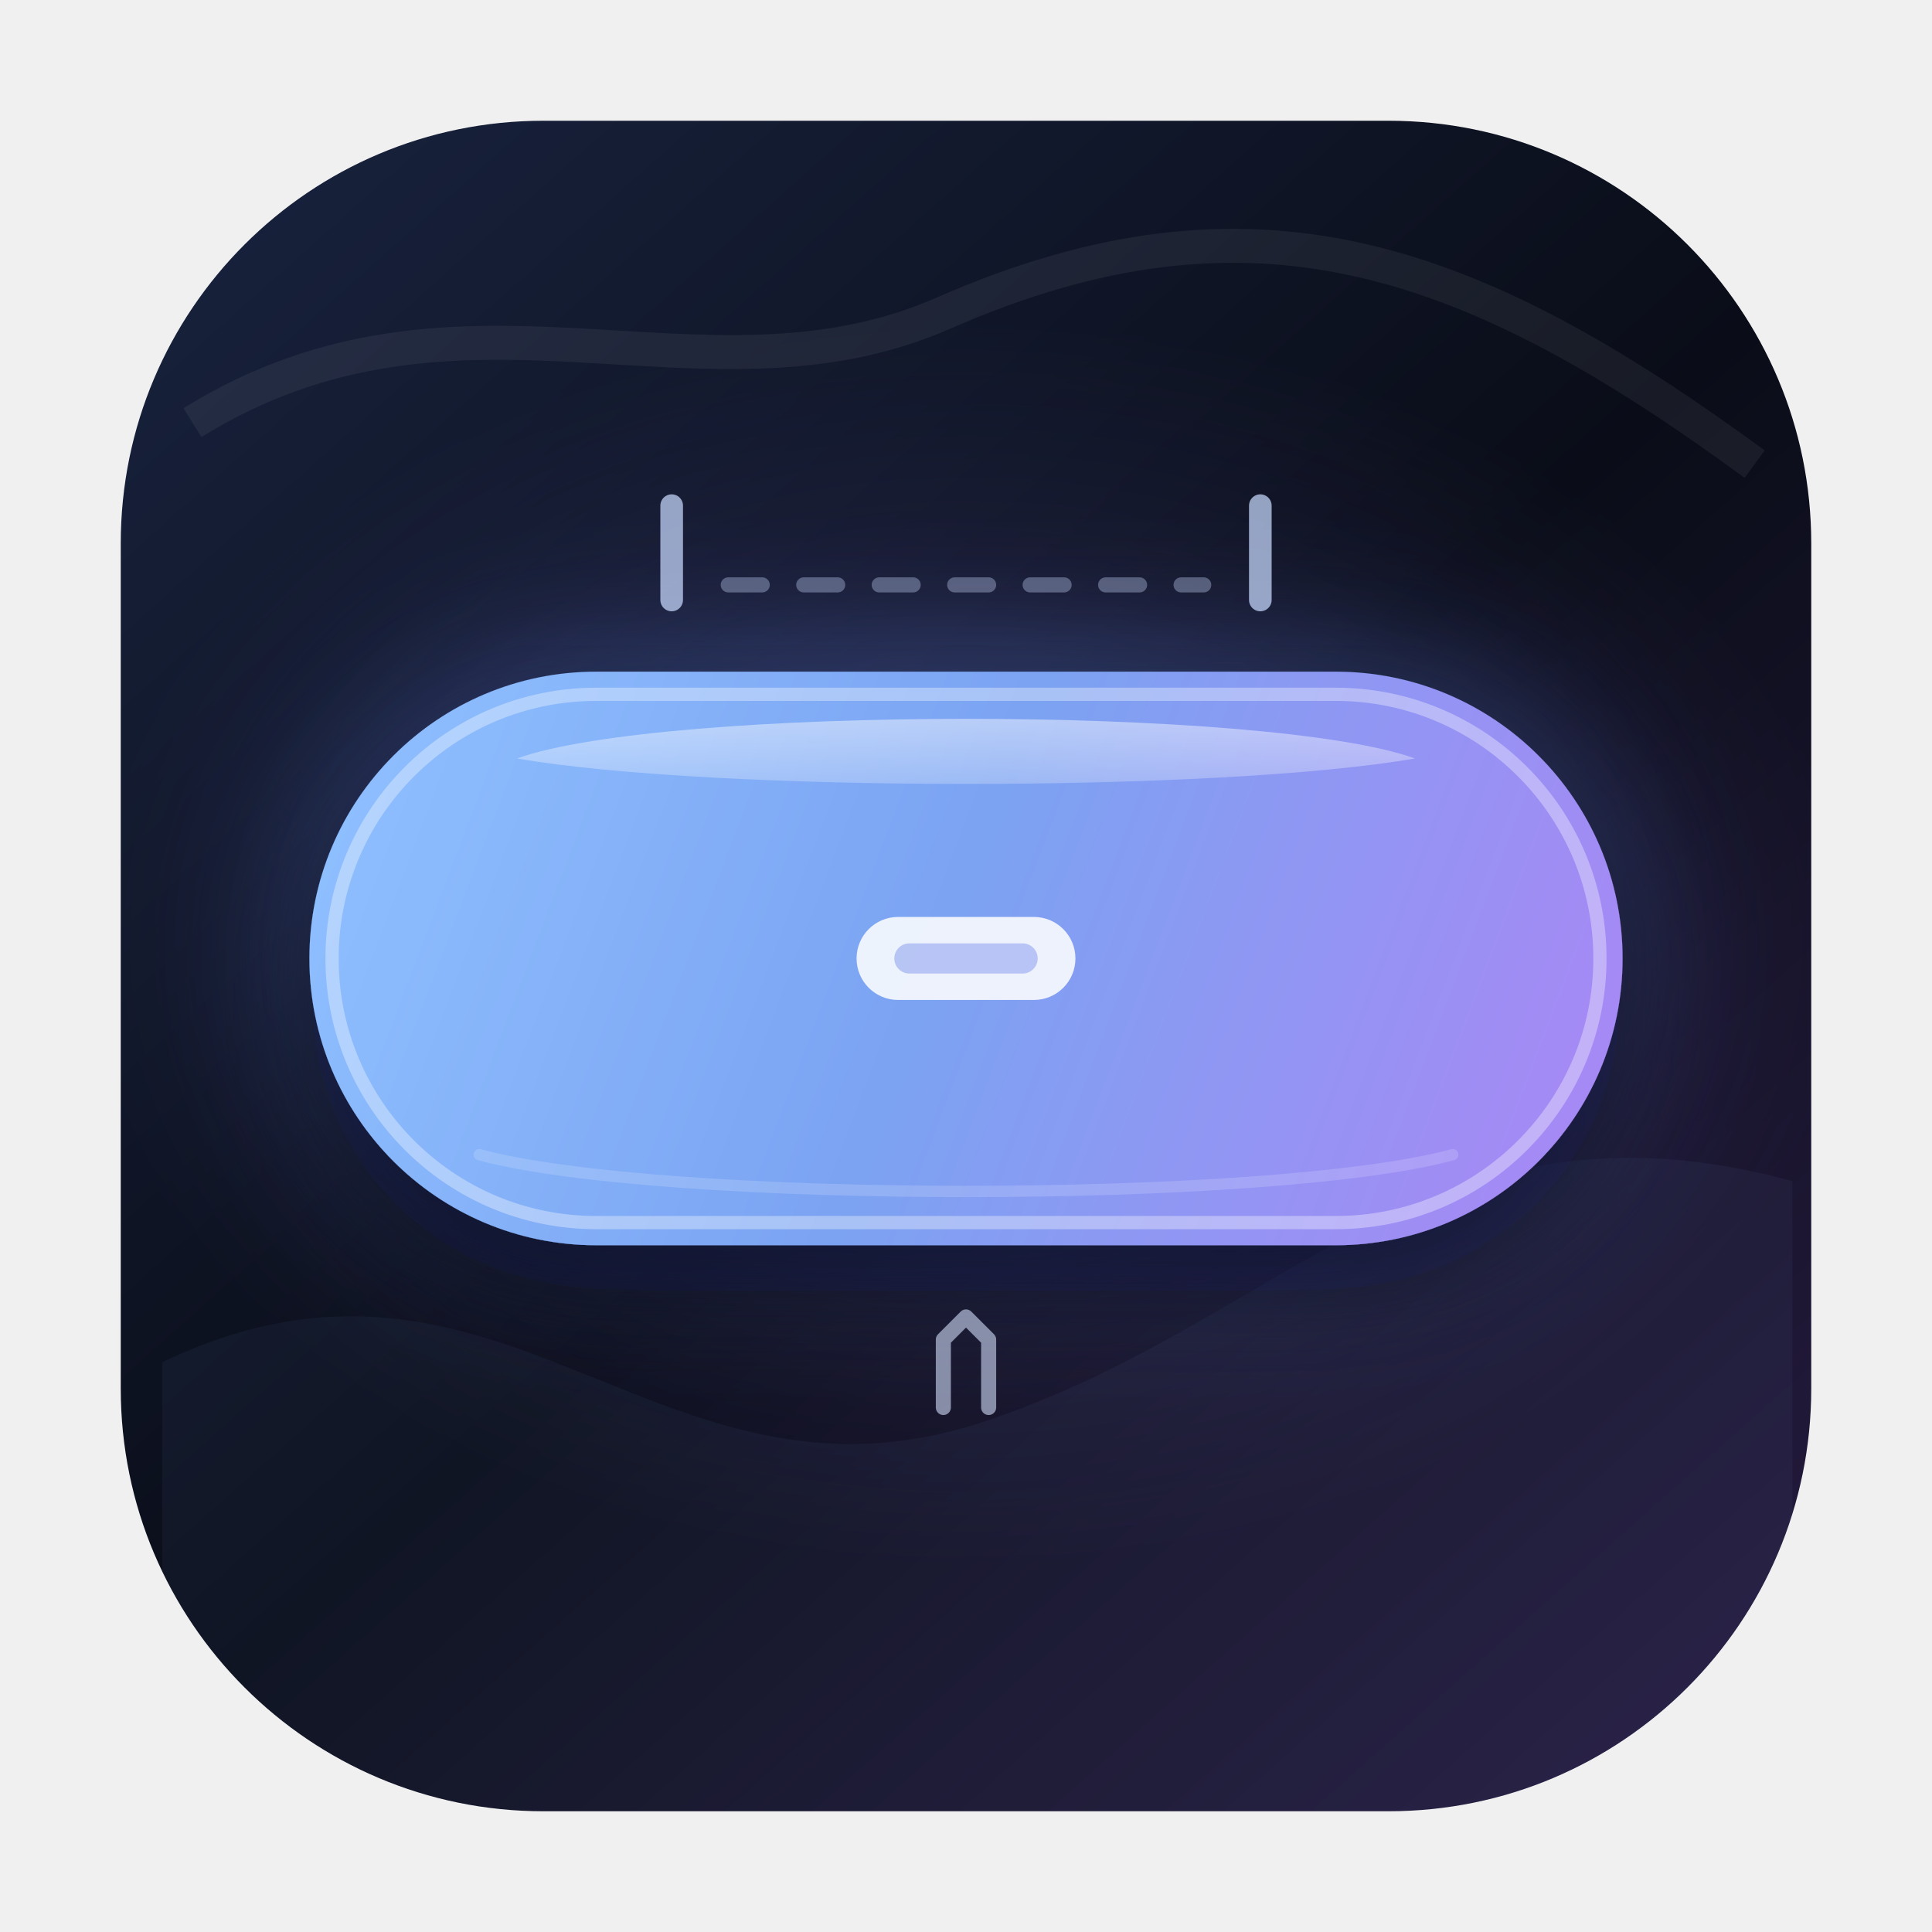
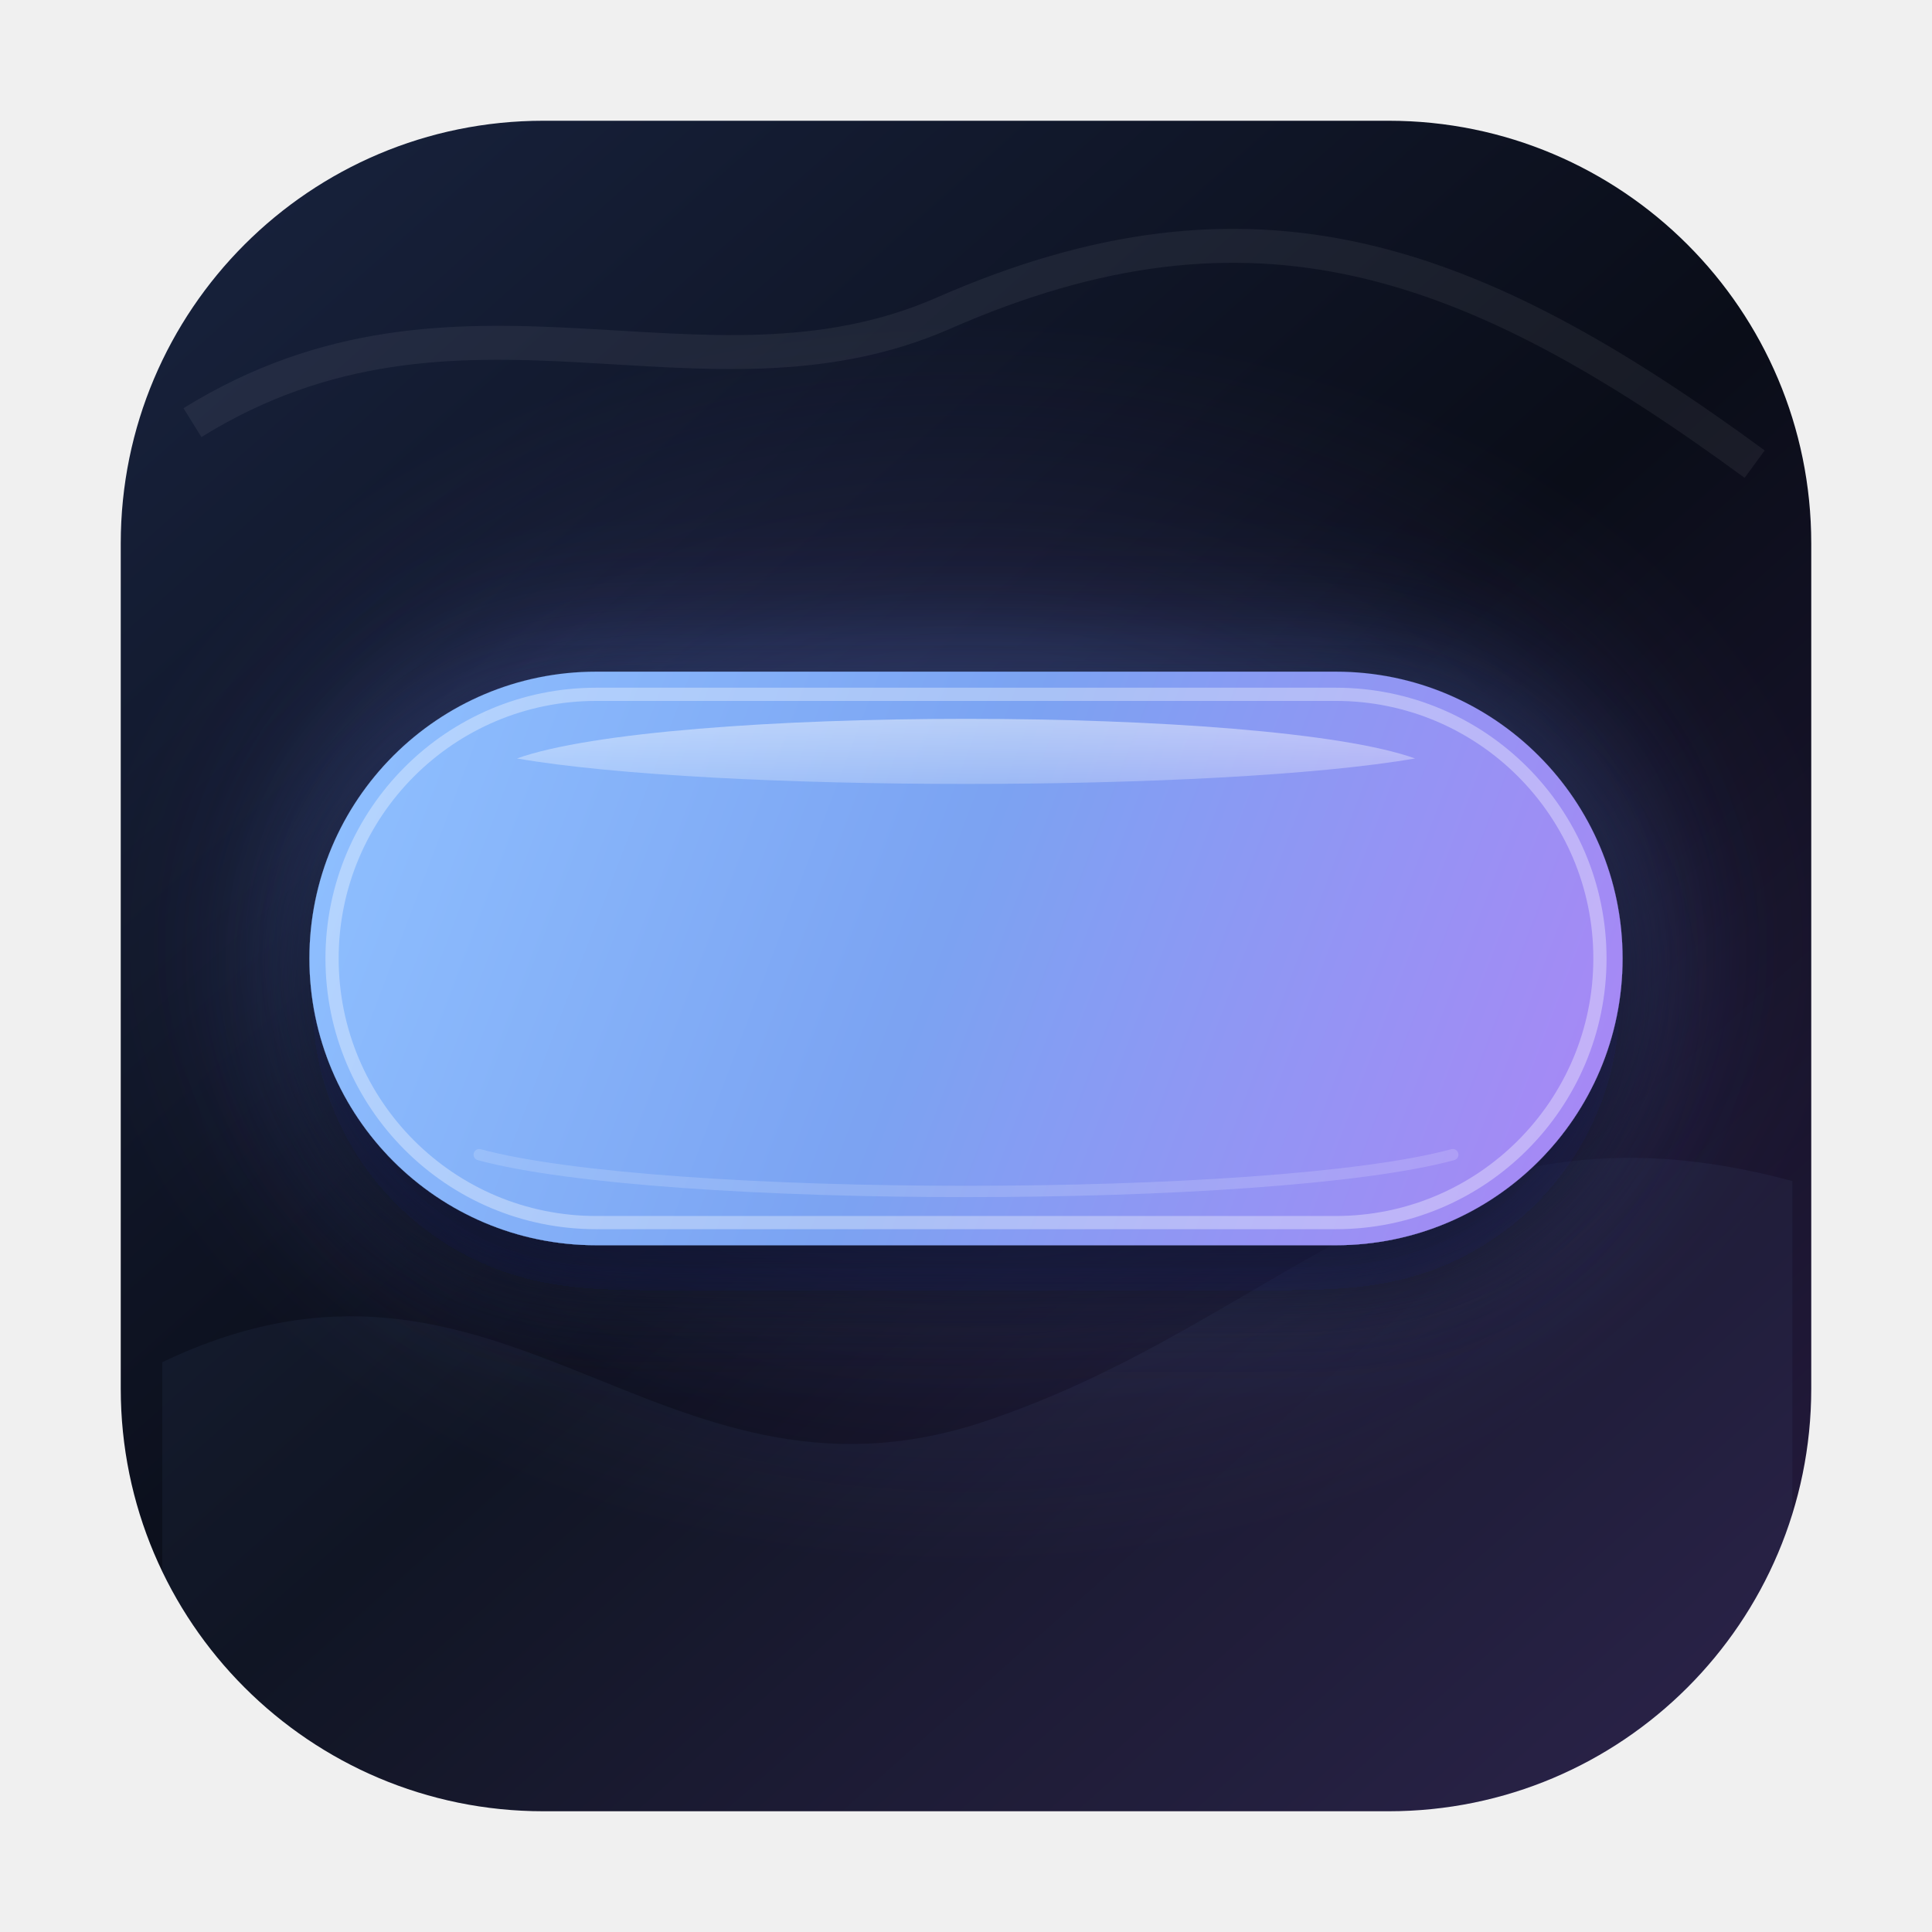
<svg xmlns="http://www.w3.org/2000/svg" width="1024" height="1024" viewBox="0 0 1024 1024">
  <defs>
    <linearGradient id="tile" x1="140" y1="94" x2="884" y2="930" gradientUnits="userSpaceOnUse">
      <stop stop-color="#17213B" />
      <stop offset="0.52" stop-color="#0A0D18" />
      <stop offset="1" stop-color="#241A3D" />
    </linearGradient>
    <linearGradient id="capsule" x1="174" y1="384" x2="850" y2="640" gradientUnits="userSpaceOnUse">
      <stop stop-color="#8FC0FF" />
      <stop offset="0.47" stop-color="#7BA3F2" />
      <stop offset="1" stop-color="#A987F5" />
    </linearGradient>
    <linearGradient id="shine" x1="512" y1="366" x2="512" y2="550" gradientUnits="userSpaceOnUse">
      <stop stop-color="#FFFFFF" stop-opacity="0.55" />
      <stop offset="0.42" stop-color="#FFFFFF" stop-opacity="0.08" />
      <stop offset="1" stop-color="#FFFFFF" stop-opacity="0" />
    </linearGradient>
    <radialGradient id="aura" cx="0" cy="0" r="1" gradientTransform="translate(512 500) rotate(90) scale(330 470)" gradientUnits="userSpaceOnUse">
      <stop stop-color="#7BA3F2" stop-opacity="0.32" />
      <stop offset="0.58" stop-color="#7A6BD3" stop-opacity="0.1" />
      <stop offset="1" stop-color="#7A6BD3" stop-opacity="0" />
    </radialGradient>
    <filter id="glow" x="48" y="238" width="928" height="548" filterUnits="userSpaceOnUse">
      <feGaussianBlur stdDeviation="38" />
    </filter>
    <filter id="softShadow" x="88" y="318" width="848" height="424" filterUnits="userSpaceOnUse">
      <feDropShadow dx="0" dy="24" stdDeviation="24" flood-color="#02040A" flood-opacity="0.58" />
    </filter>
    <clipPath id="tileClip">
      <rect x="64" y="64" width="896" height="896" rx="224" />
    </clipPath>
  </defs>
  <rect x="64" y="64" width="896" height="896" rx="224" fill="url(#tile)" />
  <g clip-path="url(#tileClip)">
    <circle cx="512" cy="500" r="470" fill="url(#aura)" />
    <path d="M86 722C266 636 348 810 520 754C684 700 758 574 950 626V960H86V722Z" fill="#7BA3F2" opacity="0.055" />
    <path d="M102 224C244 136 372 222 500 166C664 94 780 136 930 246" fill="none" stroke="#FFFFFF" stroke-opacity="0.06" stroke-width="18" />
  </g>
  <rect x="164" y="356" width="696" height="304" rx="152" fill="#5778D8" opacity="0.46" filter="url(#glow)" />
  <rect x="164" y="356" width="696" height="304" rx="152" fill="url(#capsule)" filter="url(#softShadow)" />
  <rect x="176" y="368" width="672" height="280" rx="140" fill="none" stroke="#FFFFFF" stroke-opacity="0.34" stroke-width="7" />
  <path d="M274 402C352 374 672 374 750 402C646 420 378 420 274 402Z" fill="url(#shine)" />
  <path d="M254 612C350 638 674 638 770 612" fill="none" stroke="#FFFFFF" stroke-opacity="0.16" stroke-width="6" stroke-linecap="round" />
-   <rect x="454" y="486" width="116" height="44" rx="22" fill="#FFFFFF" fill-opacity="0.86" />
-   <rect x="474" y="500" width="76" height="16" rx="8" fill="#526FE5" fill-opacity="0.34" />
-   <path d="M356 268V318M668 268V318" stroke="#C8DAFF" stroke-opacity="0.72" stroke-width="12" stroke-linecap="round" />
-   <path d="M386 310H638" stroke="#C8DAFF" stroke-opacity="0.35" stroke-width="8" stroke-linecap="round" stroke-dasharray="18 22" />
-   <path d="M500 710V746M524 710V746M500 710L512 698L524 710" fill="none" stroke="#D7E4FF" stroke-opacity="0.58" stroke-width="8" stroke-linecap="round" stroke-linejoin="round" />
</svg>
